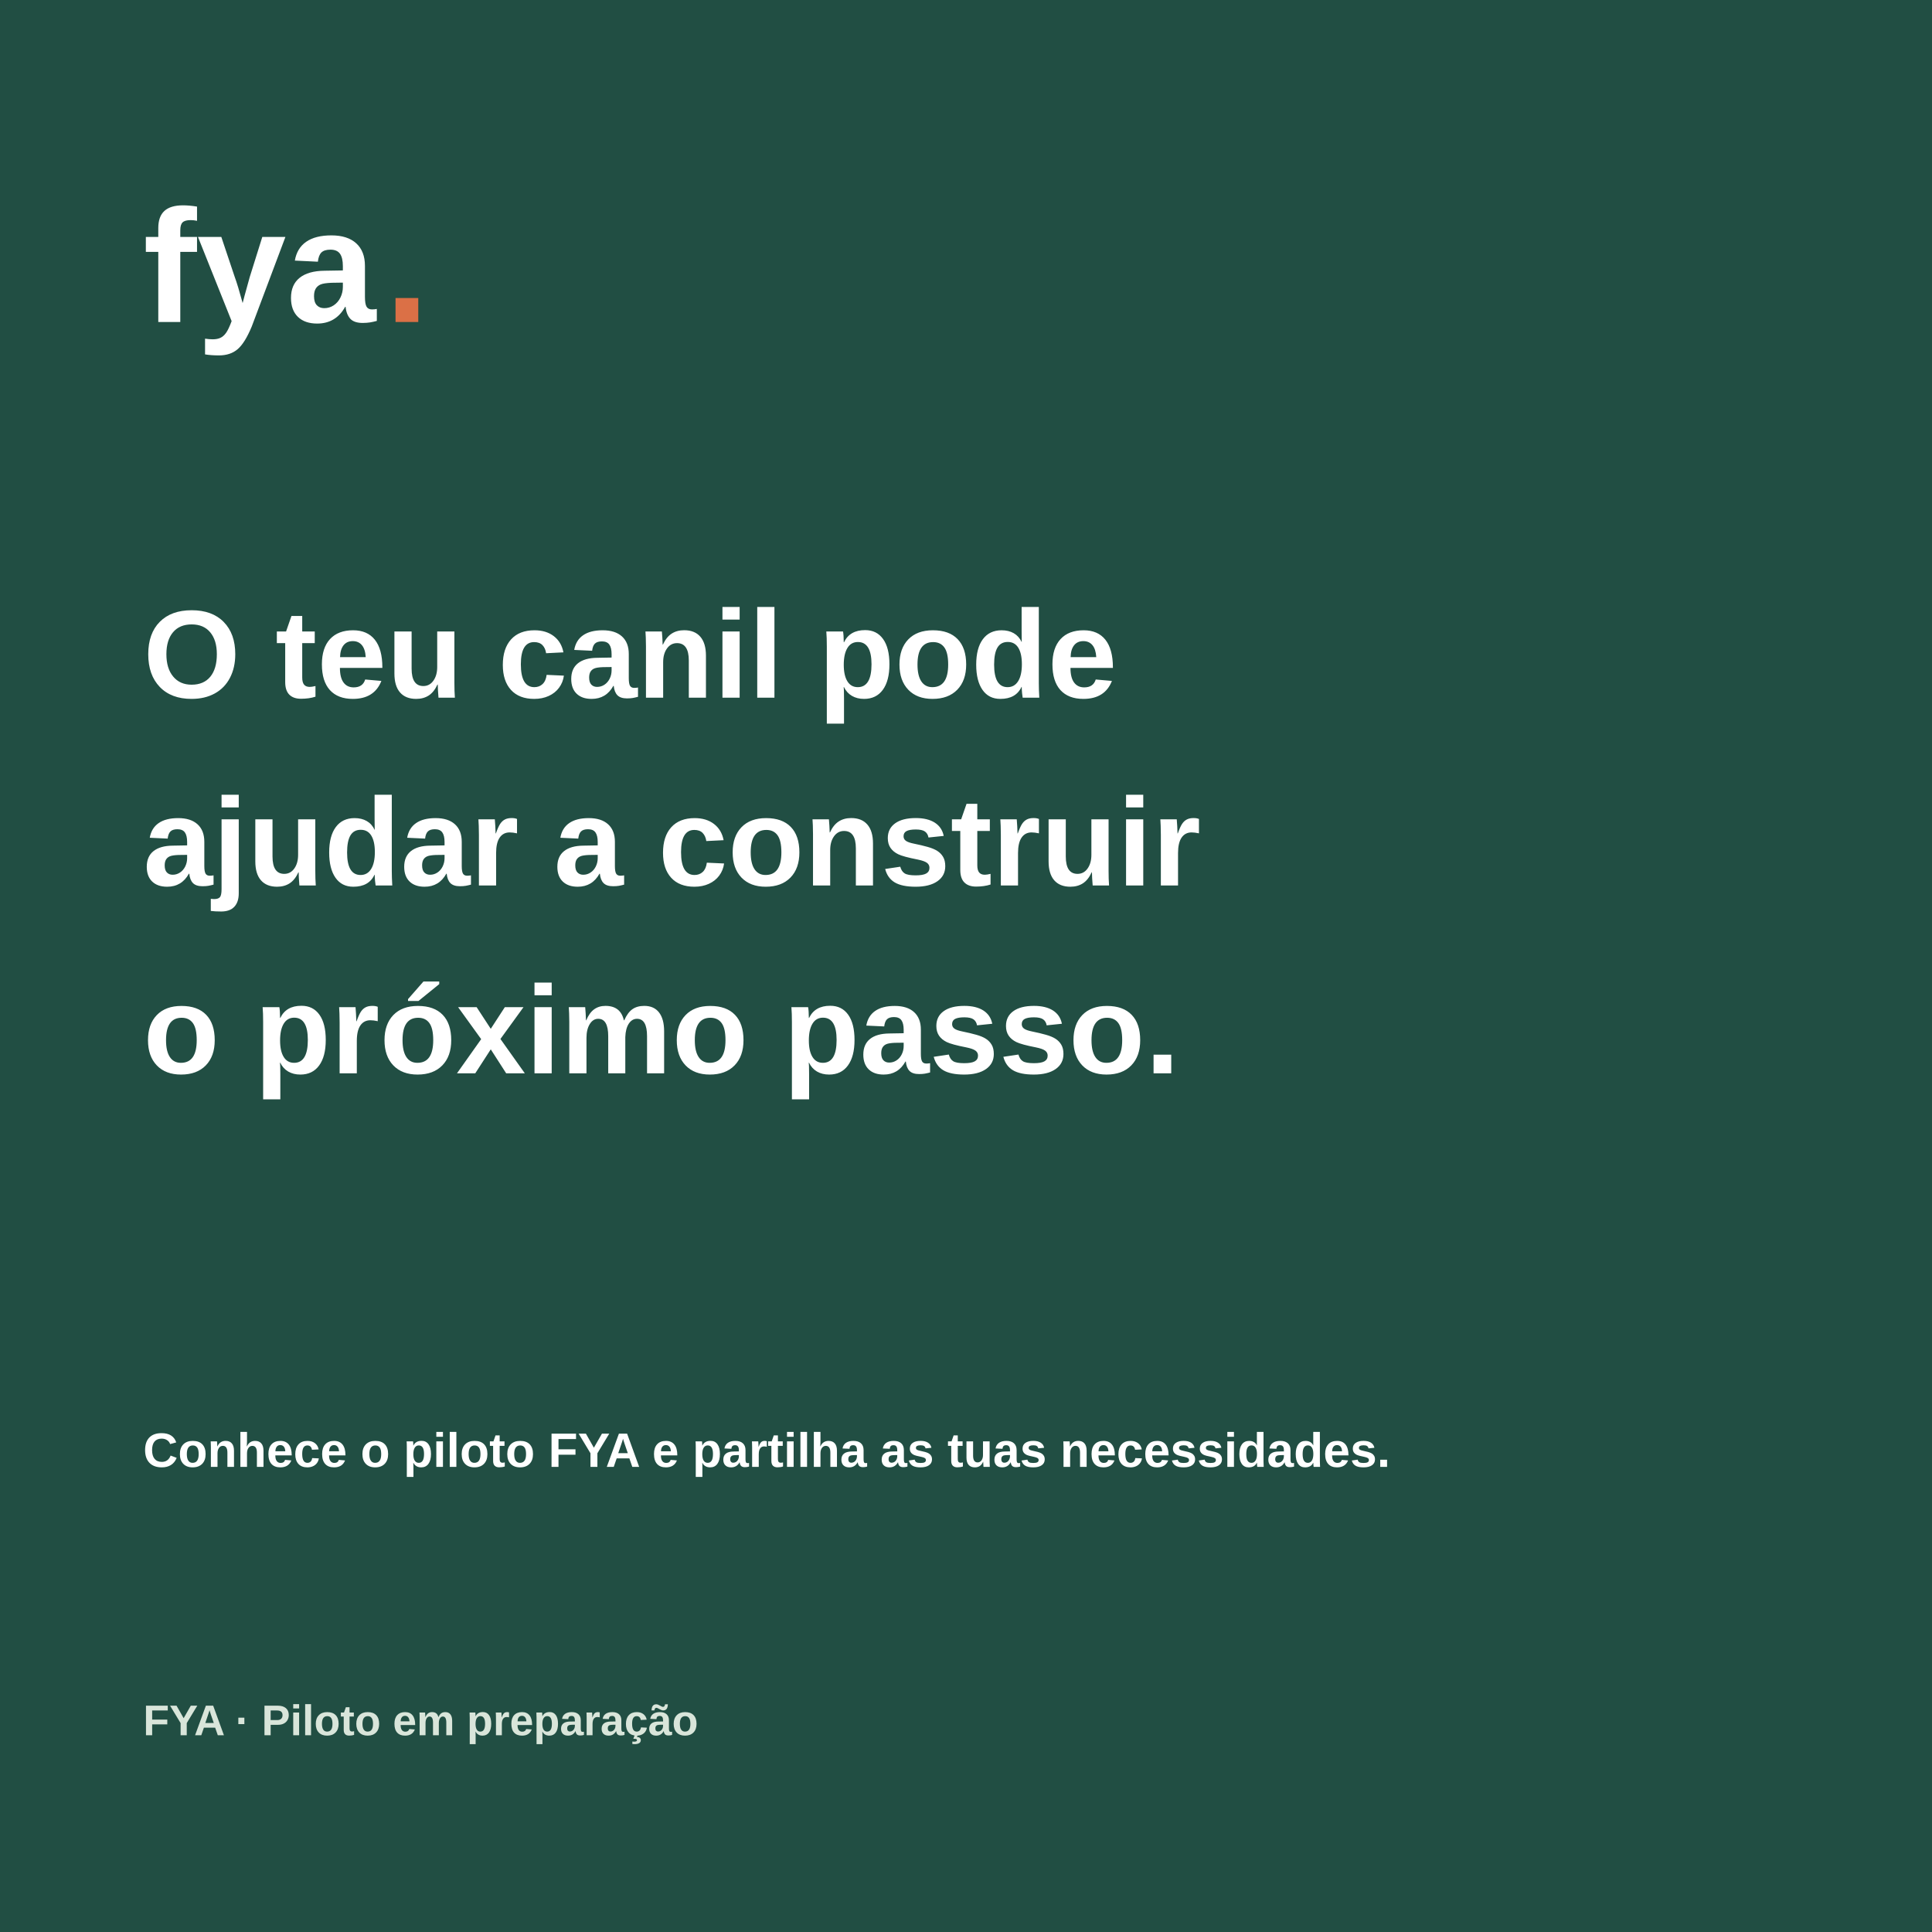
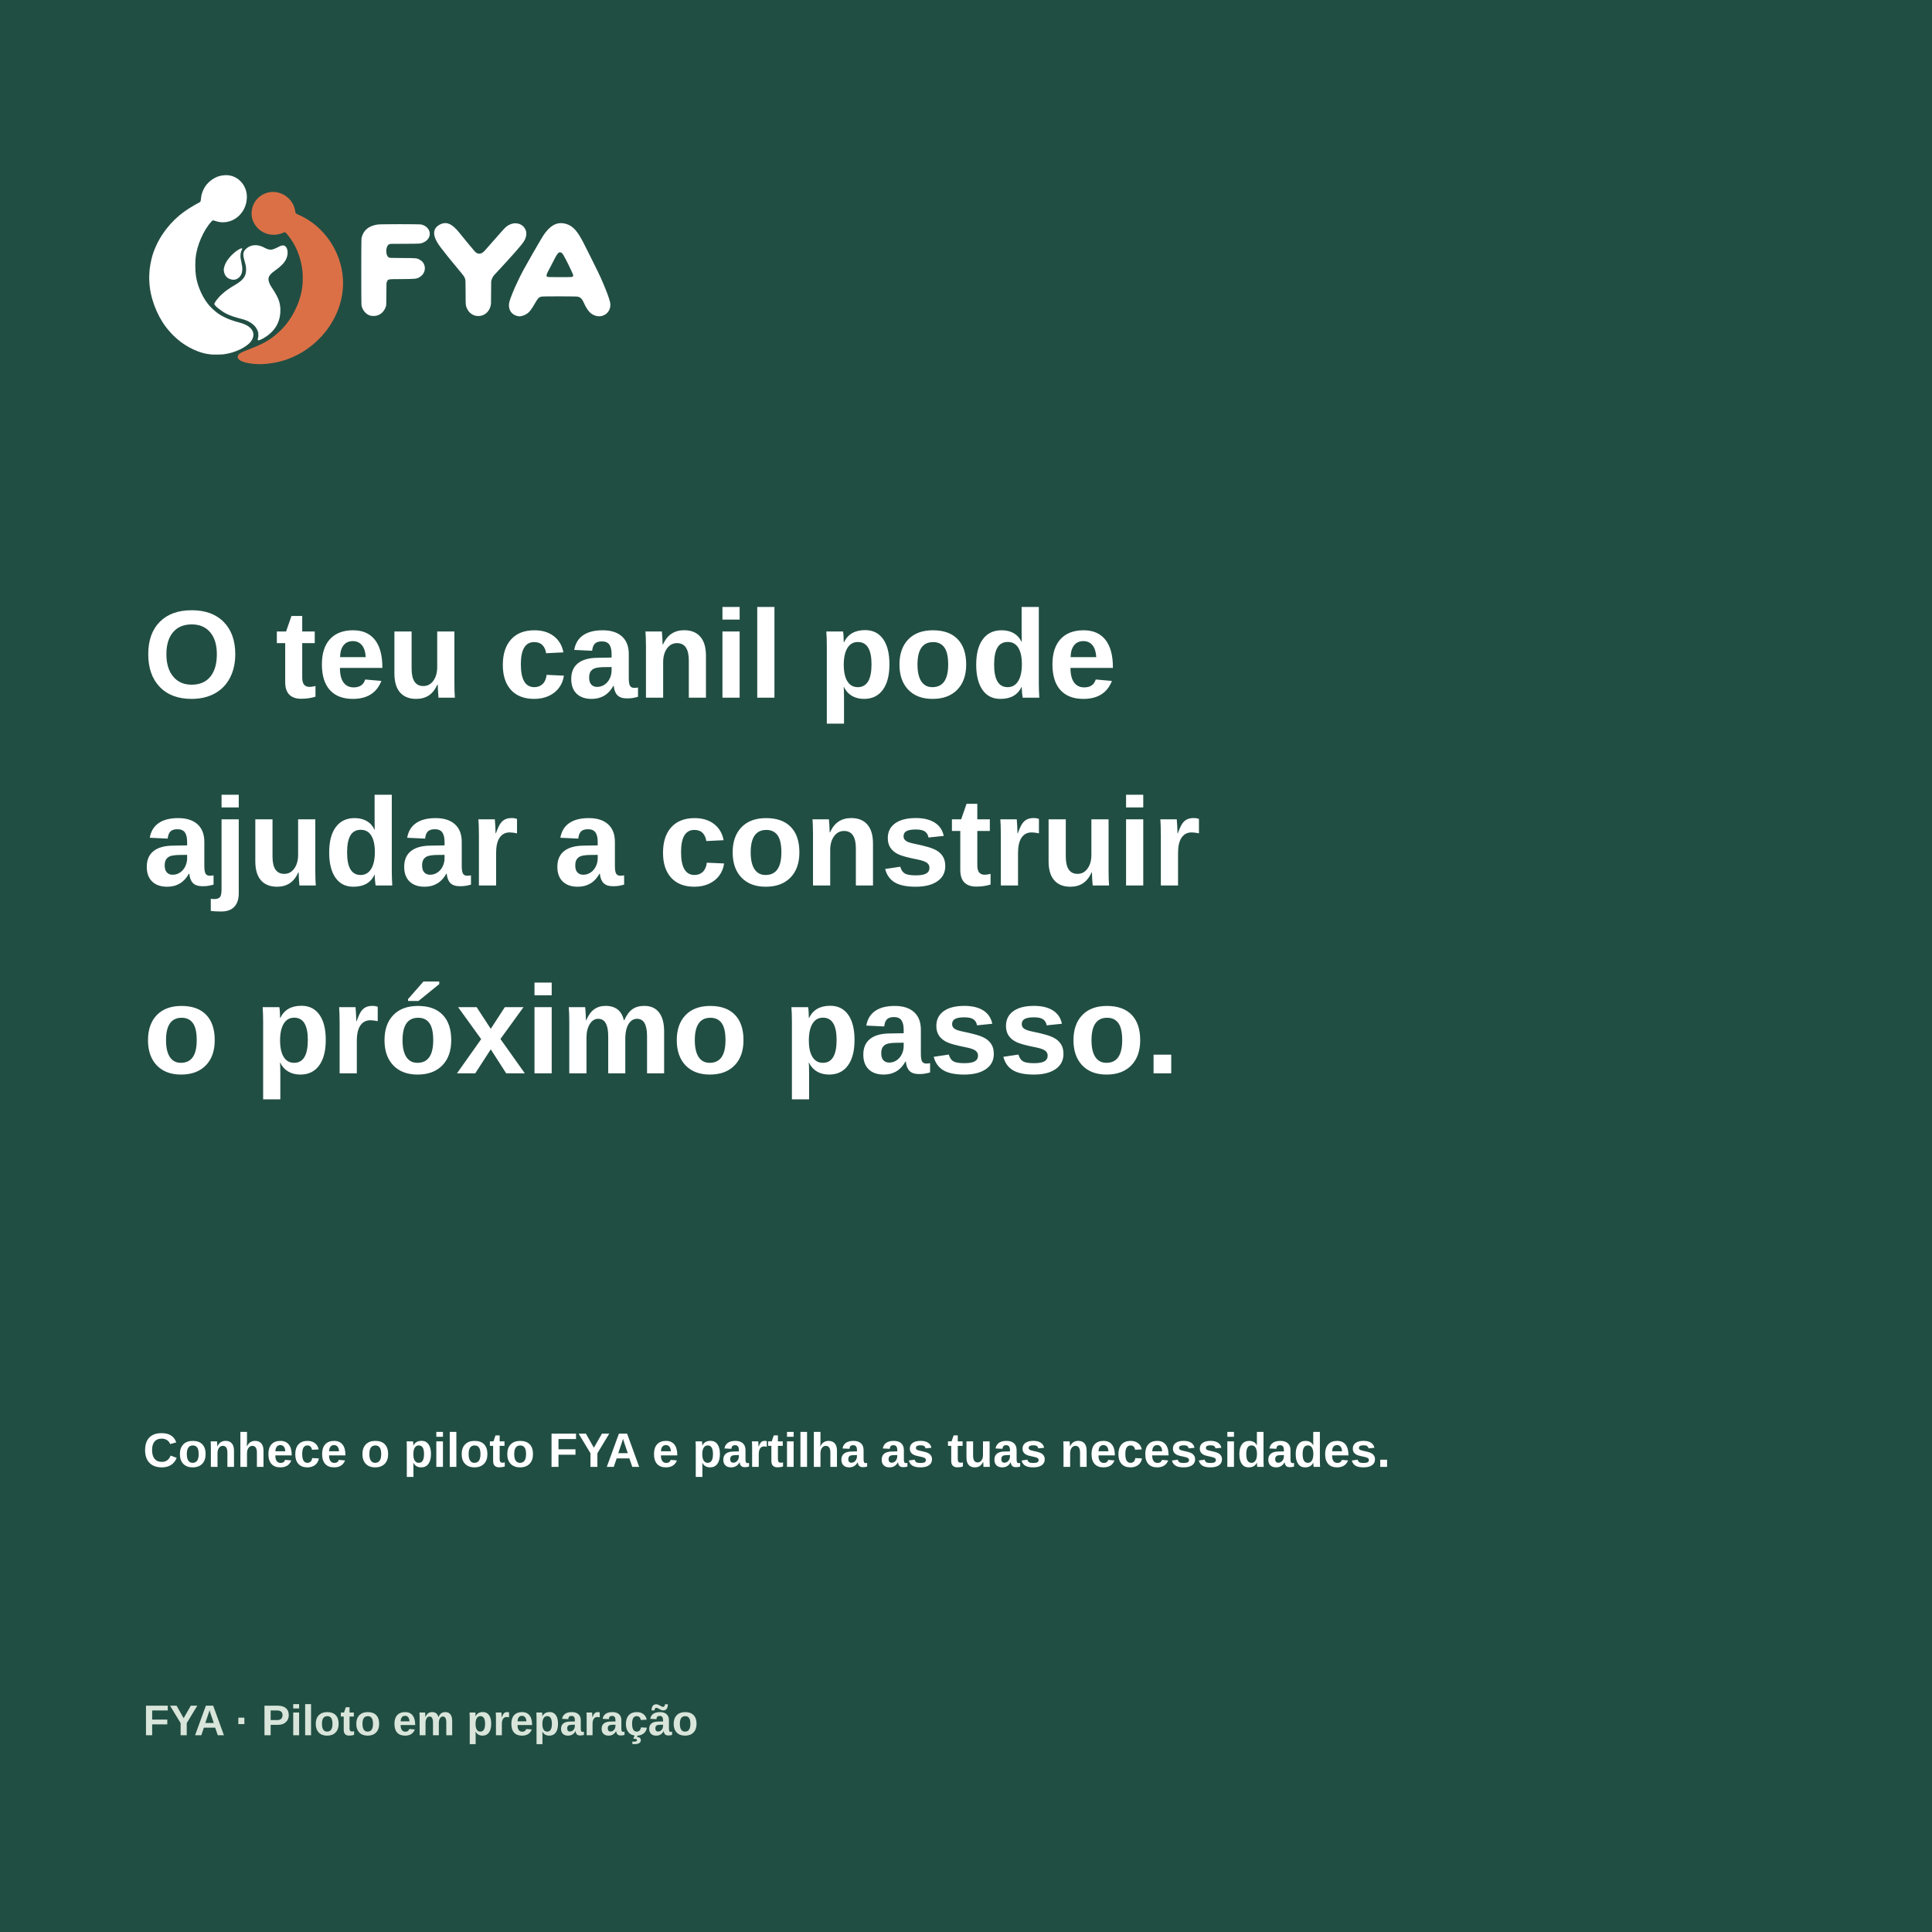
<svg xmlns="http://www.w3.org/2000/svg" width="1080" height="1080" viewBox="0 0 1080 1080" role="img" aria-labelledby="title">
  <rect width="1080" height="1080" fill="#214e43" />
-   <text x="80" y="180" fill="#fff" font-family="Arial, sans-serif" font-size="90" font-weight="700">fya</text>
-   <text x="215" y="180" fill="#db7046" font-family="Arial, sans-serif" font-size="90" font-weight="700">.</text>
+   <g transform="translate(80 94.5) scale(0.1686657) translate(-284 -141)">
+     <path fill="#fff" d="M512.8 755.8C511.3 755.6 506.5 755 504.8 754.9C472 752.1 427.3 731.2 397.3 704.5C396.3 703.6 393.8 701.5 391.9 699.8C387.2 695.7 380.4 689 376.4 684.4C374.6 682.3 372.3 679.7 371.3 678.6C338.7 642.9 313.2 586.2 306.5 534.6C305.4 525.7 305.2 523.9 305 519C304.9 516.2 304.6 512.9 304.5 511.8C304 508.3 304.1 493.4 304.6 489.1C304.8 487.1 305 484.2 305 482.5C305 475.7 308.3 453.7 310.8 443.8C311.2 442.2 311.9 439 312.5 436.6C318.4 411.1 333.6 378.1 350.3 354.4C357.2 344.4 358.6 342.6 362.2 338C379.3 316.4 397.9 298.4 419.8 282.5C428.9 275.8 446.1 264.9 455.4 259.9C456.6 259.2 459.1 257.8 461 256.7C462.9 255.7 466.1 254 468.1 252.9C474.8 249.5 474.9 249.2 476 236.9C477 225.2 481.4 212.4 488.5 200.8C500.5 180.9 525.2 164.6 546.5 162.3C547.8 162.1 550.5 161.8 552.4 161.6C593.2 157.2 628.7 191.4 627.9 234.6C626.9 292.7 573 332 521.2 312.4C515.7 310.3 514.6 310.5 510.6 314.8C483.9 343.6 461.3 396 458 436.6C457.9 438.4 457.6 441.1 457.4 442.6C456.8 446.6 456.8 474.4 457.4 478.4C457.6 479.9 457.9 482.8 458 484.8C460.1 517 475.8 557.7 497 585.6C509.2 601.8 530 619.8 545.5 627.7C547.5 628.7 550.9 630.5 553 631.6C565.1 638.1 581.4 643.9 605 650.3C645.5 661.1 660.2 685.8 641.7 711.9C628.4 730.6 588.9 749.8 554.6 754.4C551.9 754.7 548.4 755.2 546.9 755.4C544.3 755.8 514.8 756.2 512.8 755.8ZM665.1 708.4C663.5 707.6 663.4 706.1 664.5 702.2C665.8 697.4 665.9 697 665.9 690.6C665.9 684 665.8 683.6 663.9 678C657.6 659.9 639 645.3 613.8 638.7C585.1 631.1 574.8 627.7 560.9 620.9C543.9 612.6 520.9 594.4 520.1 588.7C519.7 585.9 525.3 577.2 533 568.5C534.3 567 536.4 564.7 537.6 563.2C538.9 561.8 541.1 559.6 542.5 558.4C544 557.1 546.5 554.8 548.3 553.2C551.9 549.9 557.7 545.2 561.4 542.6C572.7 534.6 578.1 531.1 590.1 524.1C619.4 507.1 628.1 491.8 624.7 463.8C624.4 461.2 622.7 454.4 620.4 446.3C613.7 423.3 614.6 415.8 624.9 405.7C640.5 390.5 664.4 389.2 687.4 402.3C697.3 407.9 706.1 409.5 713.9 407.2C719.8 405.3 725.6 402.9 731.5 399.6C739.2 395.4 745 393.6 749 394.2C763.2 396.3 767.6 420.9 757.4 440.8C751.1 453.1 740.4 463.8 720 478.4C701.5 491.6 696.7 500.5 700.8 514.1C703.3 522.3 704.8 525.1 713.3 538C724.6 555.3 731.7 569 734.8 579.6C744.6 612.8 737.1 650.7 716 674.5C714.7 676 712.8 678.1 711.8 679.3C710.8 680.4 709.1 682.2 708 683.1C706.8 684.1 704.5 686.1 702.9 687.6C691 698.3 669.1 710.4 665.1 708.4ZM580.8 507.7C563.4 505.6 553.1 494.8 551.4 476.9C550.6 469 555.2 455.4 562.1 445.1C567.3 437.2 575.4 427.8 581.5 422.5C583.4 420.9 585.9 418.6 587.1 417.5C593.7 411.6 606.4 404 610.3 403.6C613.1 403.3 613.2 404.6 610.7 409.9C605.9 420.1 605.4 432.7 609.4 448.5C614.1 467.6 613.9 481 608.6 491.5C603.2 502.3 591.6 509.1 580.8 507.7Z" />
+     <path fill="#db7046" d="M663.9 787.6C618.1 785.6 591.2 773.8 598.6 758.9C601.8 752.4 608.9 748.4 634.8 738.5C675 723.2 697.1 711.5 720.1 693.2C723.9 690.1 725.6 688.7 733.5 681.6C774.3 645.2 805.4 585 811.6 530.5C812.6 521.5 812.8 519 813 511.3C813.3 501.5 813 487.3 812.4 482C811.4 473.4 811.2 471.4 810.5 467C803.9 426.2 788.5 390.8 763.9 360.2C755.1 349.4 755 349.3 747.9 352.3C708.9 368.9 666.2 352.8 649.2 315.2C636.7 287.5 645.4 252.3 669.6 232.8C713.5 197.5 779 223.9 788.2 280.6C789.5 288.3 789.6 288.4 797.8 291.9C881.6 327.6 940.7 412.5 946.3 505.2C954.1 636.1 850.6 760.9 715.3 783.6C707.4 784.9 693.2 786.7 687.1 787C675.9 787.7 669.6 787.8 663.9 787.6Z" />
+     <path fill="#fff" transform="translate(1007.0 319.8) scale(1.3) translate(-310 -801)" d="M711.4 1038.8C692.5 1036 683 1020.9 687.8 1001.3C689.6 994 700.4 967.2 706.6 954.8C707.3 953.3 708.5 950.9 709.1 949.4C710.6 945.9 718.7 929.7 721 925.4C722 923.6 723.5 920.8 724.4 919.1C728.6 911.4 735.6 899.1 747.8 877.6C757.4 860.9 771.8 836.4 774.3 832.6C790.5 808.3 807 798.7 826.5 802C844.9 805.1 857.8 816.7 871.9 842.9C872.5 844.1 874 846.8 875.2 848.9C877.3 852.5 909.3 916.7 912.5 923.5C913.3 925.4 915.3 929.5 916.9 932.8C919.9 939 920.7 940.9 926.4 954C934.7 973.1 942.6 994.6 944.3 1002.6C950.2 1030.5 921.3 1049.1 897.5 1032.7C890 1027.6 883.5 1018.2 876 1001.5C872.6 994.1 868.9 990.6 862.3 988.8C858.8 987.8 772.9 987.7 769.2 988.7C762.6 990.4 760.6 992.4 753.8 1004.2C743.6 1022 738.9 1028.1 731.8 1032.7C725.3 1037 716.4 1039.6 711.4 1038.8ZM336 1037.7C324.2 1036 314.2 1025.8 310.7 1011.8C309.8 1008 309.8 843.7 310.7 839.5C315.2 819.6 328.4 808.5 351.9 804.8C358.8 803.8 458.4 803.7 462.9 804.8C488.5 810.9 492.6 839.2 469.4 850.2C461.8 853.9 461.8 853.9 420.2 854C380.5 854.1 383.7 854 380.7 855.5C372 860 371.3 883.1 379.7 888.4C382.5 890.2 380.3 890.1 413.9 890.3C452.2 890.4 451.8 890.4 460.2 895.3C476.2 904.7 476.1 927.8 460 938.2C451.7 943.5 449.6 943.8 412 944C377.5 944.2 378.9 943.9 375.9 949.7C374 953.3 374.2 951.2 374 982.4C373.9 1007.1 373.8 1010.5 373.4 1011.9C368.5 1030.1 353.6 1040.3 336 1037.7ZM602.3 1037.6C591.4 1035.6 582 1027.1 578.2 1015.6C576.1 1009.4 576.2 1010.9 576 977.5C575.8 944.6 575.9 946.9 574.4 942.5C572.6 937.6 571.2 935.6 562.5 925.2C555 916.1 553.2 914 548.4 908.1C546.6 905.9 544.1 902.8 542.7 901.2C535 892 525.7 880.4 519.7 872.5C517.5 869.7 514.4 865.6 512.7 863.5C490.7 835 490.2 814.9 511.3 804.5C527.4 796.7 541.5 802.8 559.8 825.5C562.6 829 566.8 834.2 569.2 837.1C573.3 841.9 575.3 844.4 584.9 856.2C599 873.5 601.5 876.2 604.9 877.8C612.3 881.3 619.1 878.6 626.7 869.4C627.6 868.3 629.6 866 631.1 864.4C632.6 862.7 634.4 860.7 635.1 859.9C635.8 859 637.3 857.3 638.5 856C639.7 854.7 641.3 852.9 642 852C642.8 851.1 644.5 849.1 646 847.5C647.5 845.9 649.3 843.9 650 843C650.7 842.1 652.4 840.2 653.6 838.9C654.9 837.5 656.4 835.7 657.1 834.9C657.8 834 659.6 832 661.1 830.4C662.6 828.7 664.5 826.7 665.1 825.9C665.8 825 667.7 823 669.2 821.2C670.8 819.5 673 817.1 674.1 815.9C703.8 783.1 748.1 812.6 723.8 849.1C720.6 853.9 710.3 866.5 702.9 874.6C701.4 876.3 699.6 878.3 698.9 879.1C698.2 880 696.4 882 694.9 883.6C693.4 885.3 691.5 887.4 690.7 888.2C690 889.1 688 891.4 686.2 893.2C684.5 895.1 682.4 897.4 681.6 898.4C680.8 899.3 678.4 902 676.2 904.2C674.1 906.5 671.6 909.2 670.7 910.2C669.9 911.3 666.7 914.7 663.8 917.8C660.8 920.8 657.6 924.2 656.8 925.2C655.9 926.3 654.3 928 653.3 929.1C649 933.6 647.7 935 646.6 936.8C644.4 939.9 642.9 943.4 641.7 947.5C641.2 949.4 641.2 949.6 641 978.2C640.9 1006.6 640.8 1007.2 640.3 1009.9C636.5 1029.4 620.6 1040.9 602.3 1037.6ZM846.2 938.7C851.5 937.6 851.6 935 846.7 925.1C844.8 921.2 842.9 917.2 842.4 916C837.5 904.9 824.6 880.3 822.7 878.7C815.3 872 811.4 875.2 800.8 896.4C797.2 903.5 793.3 911.1 792.1 913.2C781.4 932.5 780.1 937.2 785.4 938.6C787 939.1 844.3 939.2 846.2 938.7Z" />
+   </g>
  <text x="80" y="390" fill="#fff" font-family="Arial, sans-serif" font-size="70" font-weight="700">O teu canil pode</text>
  <text x="80" y="495" fill="#fff" font-family="Arial, sans-serif" font-size="70" font-weight="700">ajudar a construir</text>
  <text x="80" y="600" fill="#fff" font-family="Arial, sans-serif" font-size="70" font-weight="700">o próximo passo.</text>
  <text x="80" y="820" fill="#fff" font-family="Arial, sans-serif" font-size="27" font-weight="700">Conhece o piloto FYA e partilha as tuas necessidades.</text>
  <text x="80" y="970" fill="#d9e5da" font-family="Arial, sans-serif" font-size="24" font-weight="700">FYA · Piloto em preparação</text>
</svg>
